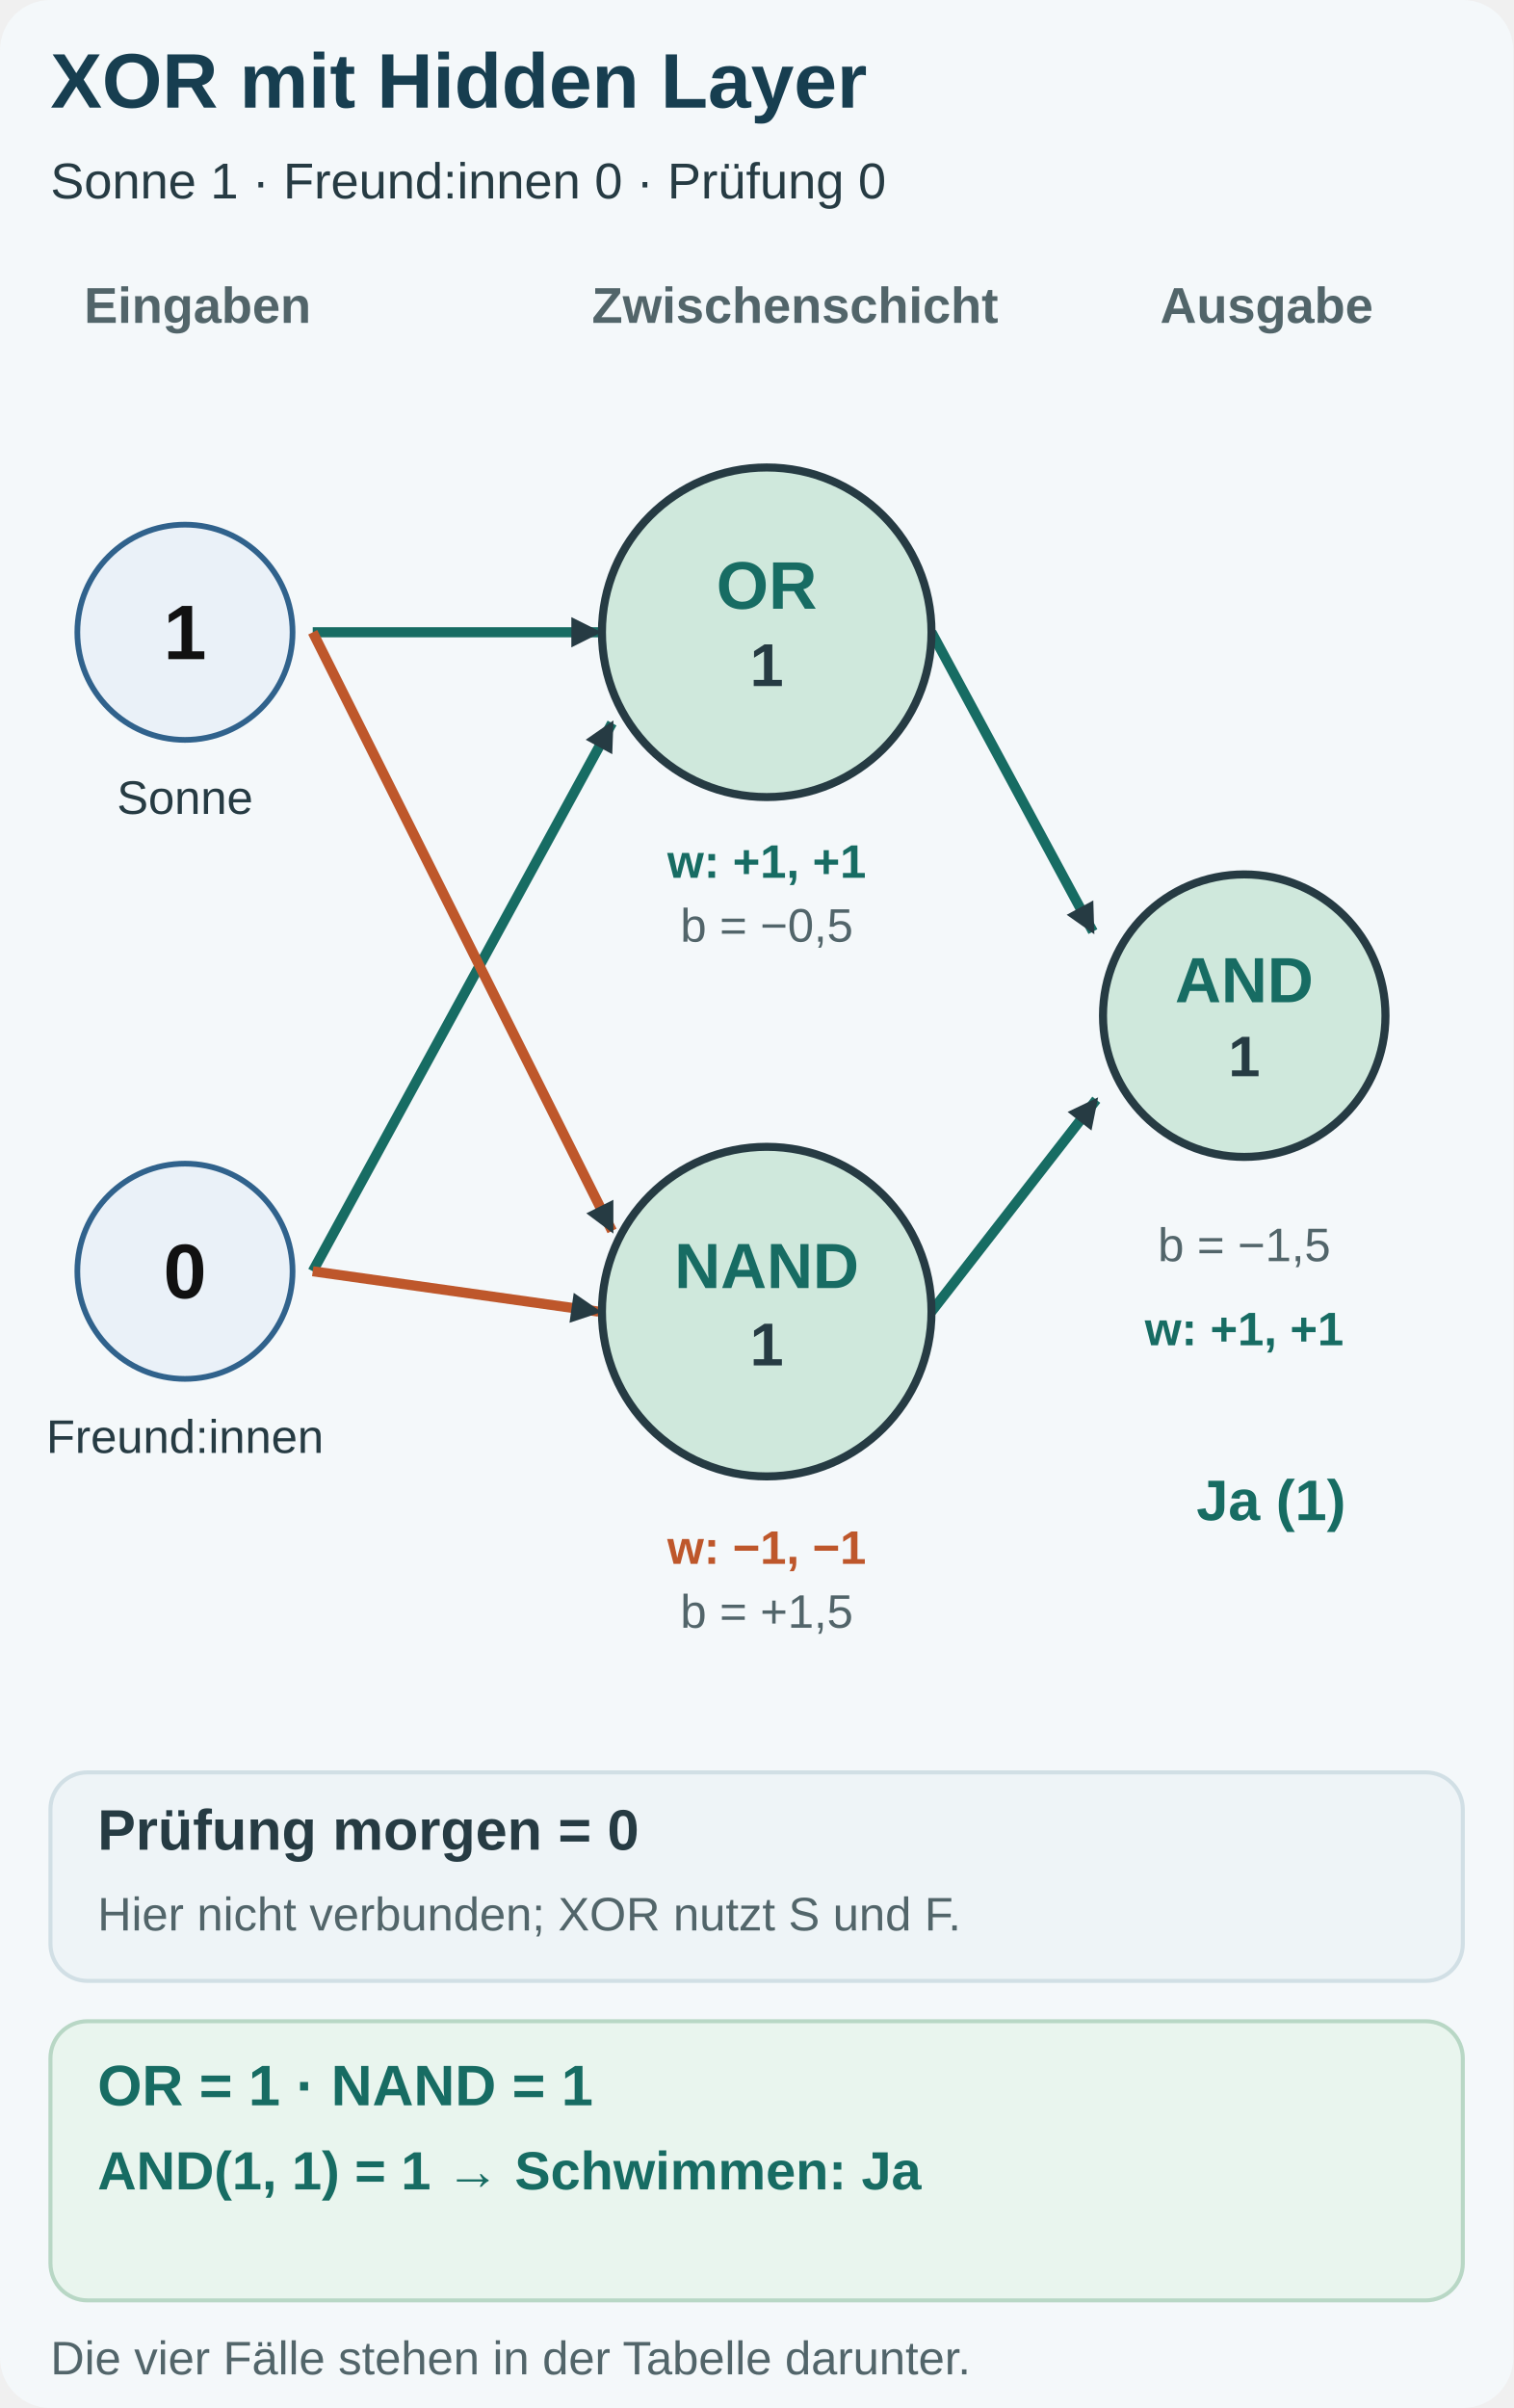
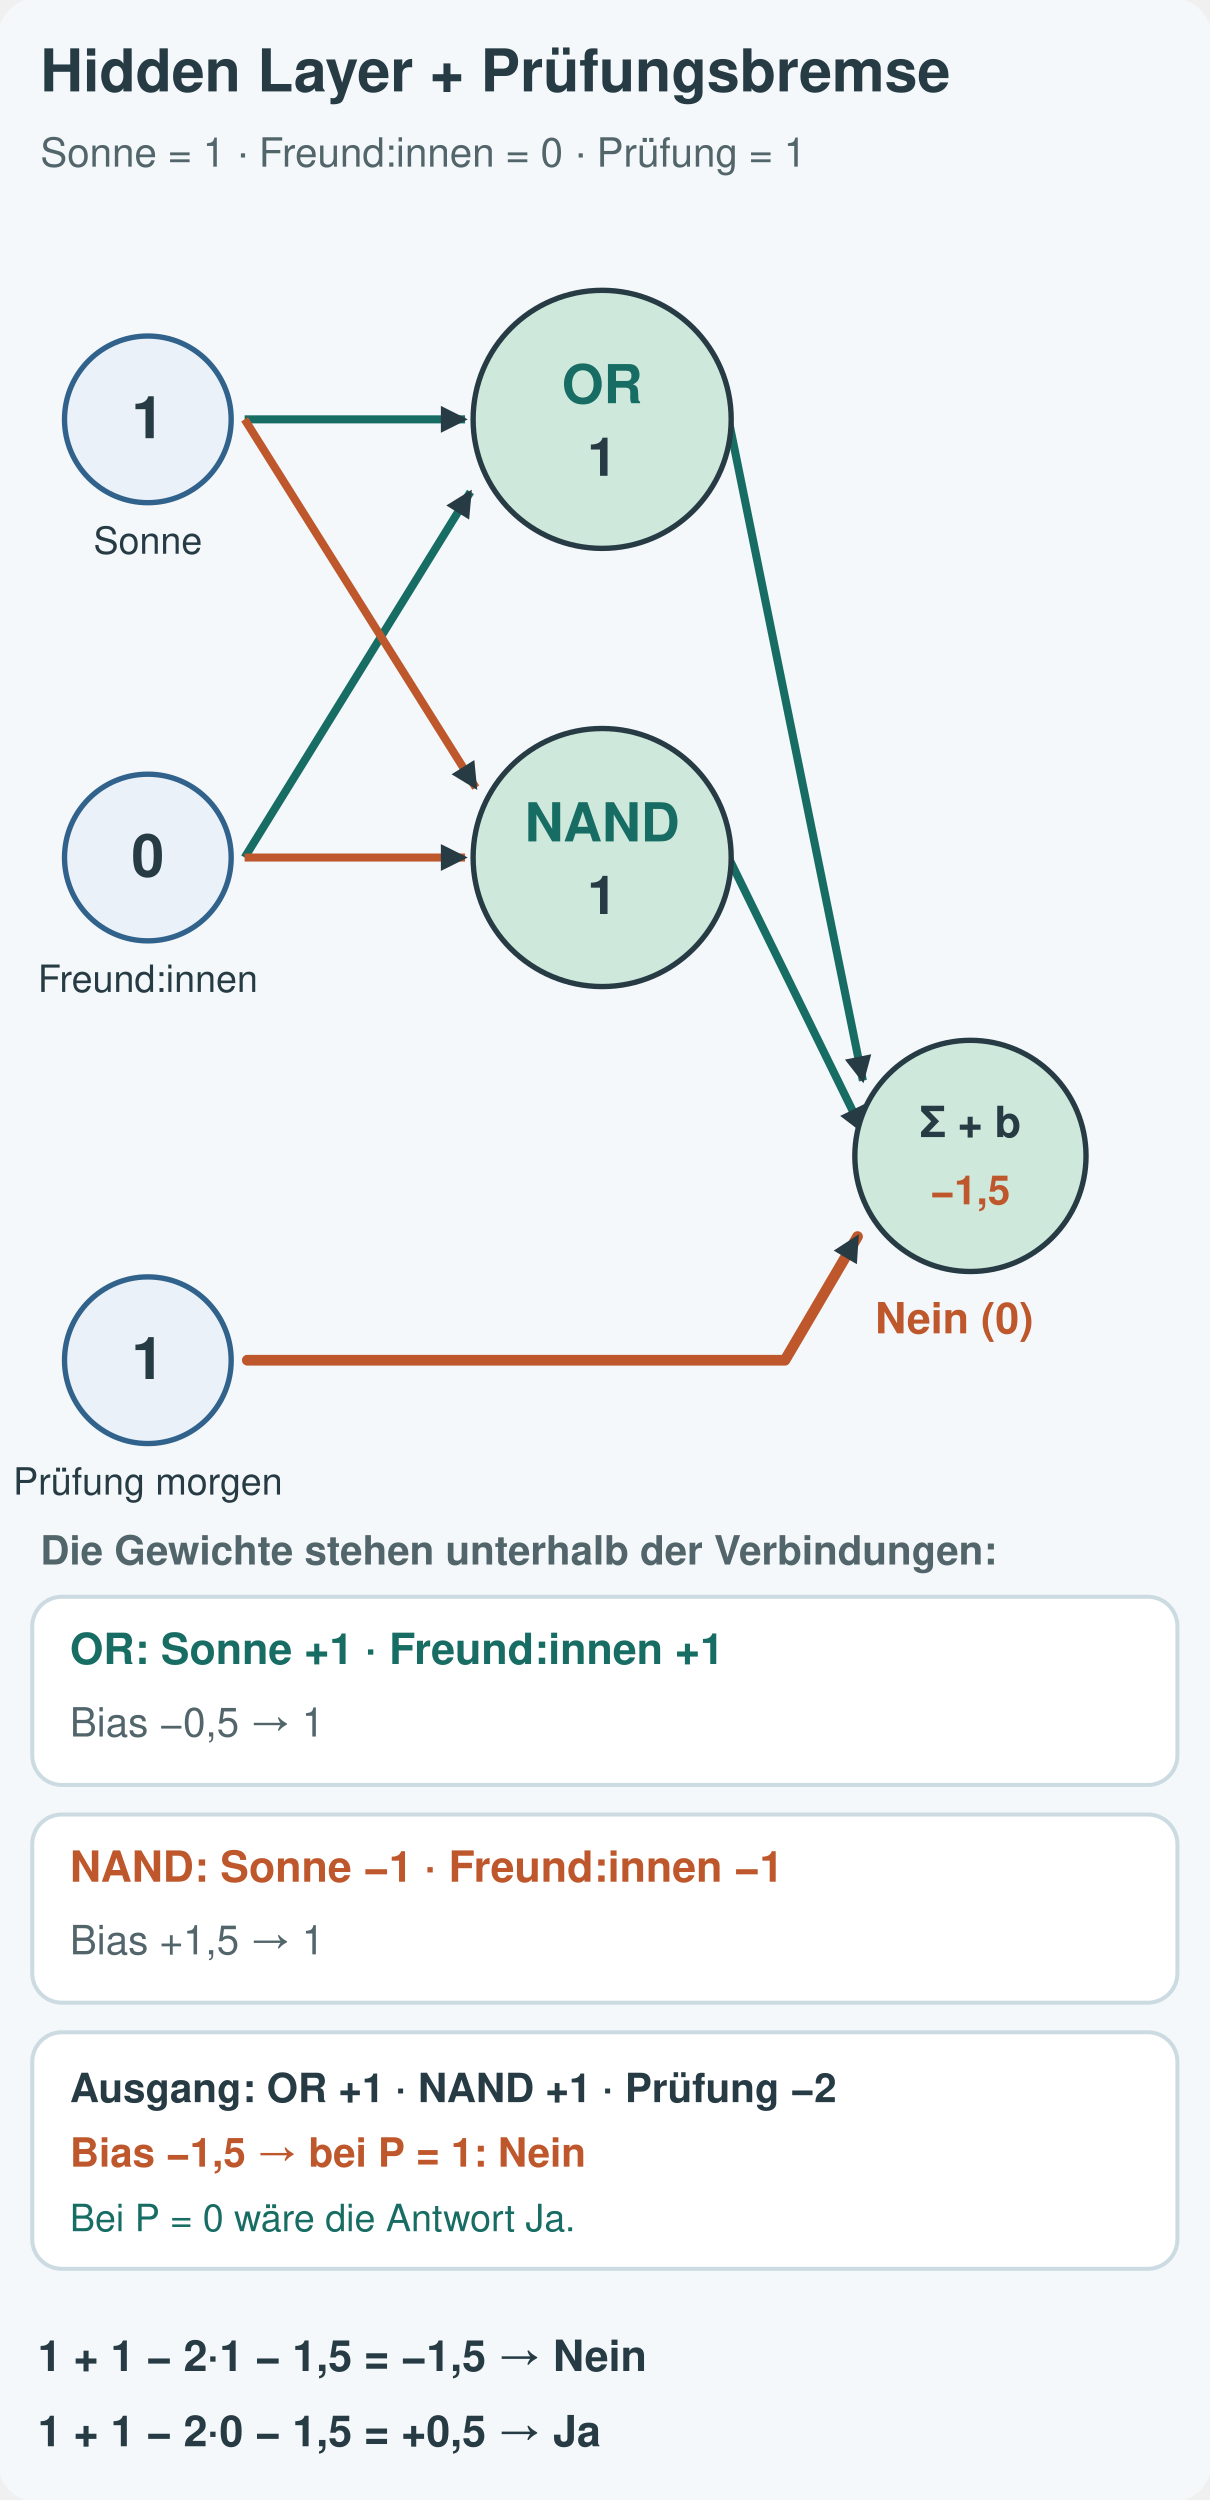
- <svg xmlns="http://www.w3.org/2000/svg" viewBox="0 0 450 716" width="450" height="716" font-family="Arial,Helvetica,sans-serif" role="img" aria-labelledby="title desc">
+ <svg xmlns="http://www.w3.org/2000/svg" width="450" height="930" viewBox="0 0 450 930" font-family="Helvetica,Arial,sans-serif" role="img" aria-labelledby="title description">
  <defs>
-     <marker id="arrow" markerUnits="userSpaceOnUse" viewBox="0 0 10 10" refX="9" refY="5" markerWidth="9" markerHeight="9" orient="auto">
-       <path d="M0 0 L10 5 L0 10 z" fill="#263b43" />
+     <marker id="arr" markerUnits="userSpaceOnUse" viewBox="0 0 10 10" refX="9" refY="5" markerWidth="10" markerHeight="10" orient="auto">
+       <path d="M0,0 L10,5 L0,10 z" fill="#263b43" />
    </marker>
  </defs>
-   <rect x="0" y="0" width="450" height="716" rx="15" fill="#f4f8fa" stroke="#f4f8fa" stroke-width="0" />
-   <text x="15" y="32" font-size="23" fill="#173e50" font-weight="700" text-anchor="start">XOR mit Hidden Layer</text>
-   <text x="15" y="59" font-size="15" fill="#263b43" font-weight="400" text-anchor="start">Sonne 1 · Freund:innen 0 · Prüfung 0</text>
-   <text x="25" y="96" font-size="15" fill="#52656a" font-weight="700" text-anchor="start">Eingaben</text>
-   <text x="176" y="96" font-size="15" fill="#52656a" font-weight="700" text-anchor="start">Zwischenschicht</text>
-   <text x="345" y="96" font-size="15" fill="#52656a" font-weight="700" text-anchor="start">Ausgabe</text>
-   <line x1="93" y1="188" x2="178" y2="188" stroke="#176c63" stroke-width="3" marker-end="url(#arrow)" />
-   <line x1="93" y1="378" x2="182" y2="215" stroke="#176c63" stroke-width="3" marker-end="url(#arrow)" />
-   <line x1="93" y1="188" x2="182" y2="366" stroke="#be572b" stroke-width="3" marker-end="url(#arrow)" />
-   <line x1="93" y1="378" x2="178" y2="390" stroke="#be572b" stroke-width="3" marker-end="url(#arrow)" />
-   <line x1="277" y1="188" x2="325" y2="277" stroke="#176c63" stroke-width="3" marker-end="url(#arrow)" />
-   <line x1="277" y1="390" x2="326" y2="327" stroke="#176c63" stroke-width="3" marker-end="url(#arrow)" />
-   <circle cx="55" cy="188" r="32" fill="#eaf1f8" stroke="#30628c" stroke-width="1.7" />
-   <text x="55" y="196" font-size="23" fill="#111" font-weight="700" text-anchor="middle">1</text>
-   <text x="55" y="242" font-size="14" fill="#263b43" font-weight="400" text-anchor="middle">Sonne</text>
-   <circle cx="55" cy="378" r="32" fill="#eaf1f8" stroke="#30628c" stroke-width="1.7" />
-   <text x="55" y="386" font-size="23" fill="#111" font-weight="700" text-anchor="middle">0</text>
-   <text x="55" y="432" font-size="14" fill="#263b43" font-weight="400" text-anchor="middle">Freund:innen</text>
-   <circle cx="228" cy="188" r="49" fill="#cfe8dc" stroke="#263b43" stroke-width="2.4" />
-   <text x="228" y="181" font-size="20" fill="#176c63" font-weight="700" text-anchor="middle">OR</text>
-   <text x="228" y="204" font-size="18" fill="#263b43" font-weight="700" text-anchor="middle">1</text>
-   <text x="228" y="261" font-size="14" fill="#176c63" font-weight="700" text-anchor="middle">w: +1, +1</text>
-   <text x="228" y="280" font-size="14" fill="#52656a" font-weight="400" text-anchor="middle">b = −0,5</text>
-   <circle cx="228" cy="390" r="49" fill="#cfe8dc" stroke="#263b43" stroke-width="2.4" />
-   <text x="228" y="383" font-size="19" fill="#176c63" font-weight="700" text-anchor="middle">NAND</text>
-   <text x="228" y="406" font-size="18" fill="#263b43" font-weight="700" text-anchor="middle">1</text>
-   <text x="228" y="465" font-size="14" fill="#be572b" font-weight="700" text-anchor="middle">w: −1, −1</text>
-   <text x="228" y="484" font-size="14" fill="#52656a" font-weight="400" text-anchor="middle">b = +1,5</text>
-   <circle cx="370" cy="302" r="42" fill="#cfe8dc" stroke="#263b43" stroke-width="2.4" />
-   <text x="370" y="298" font-size="19" fill="#176c63" font-weight="700" text-anchor="middle">AND</text>
-   <text x="370" y="320" font-size="17" fill="#263b43" font-weight="700" text-anchor="middle">1</text>
-   <text x="370" y="375" font-size="14" fill="#52656a" font-weight="400" text-anchor="middle">b = −1,5</text>
-   <text x="370" y="400" font-size="14" fill="#176c63" font-weight="700" text-anchor="middle">w: +1, +1</text>
-   <text x="378" y="452" font-size="17" fill="#176c63" font-weight="700" text-anchor="middle">Ja (1)</text>
-   <rect x="15" y="527" width="420" height="62" rx="11" fill="#eef4f7" stroke="#d1dfe5" stroke-width="1.2" />
-   <text x="29" y="550" font-size="17" fill="#263b43" font-weight="700" text-anchor="start">Prüfung morgen = 0</text>
-   <text x="29" y="574" font-size="14" fill="#52656a" font-weight="400" text-anchor="start">Hier nicht verbunden; XOR nutzt S und F.</text>
-   <rect x="15" y="601" width="420" height="83" rx="11" fill="#e9f5ee" stroke="#b8d7c5" stroke-width="1.2" />
-   <text x="29" y="626" font-size="17" fill="#176c63" font-weight="700" text-anchor="start">OR = 1  ·  NAND = 1</text>
-   <text x="29" y="651" font-size="16" fill="#176c63" font-weight="700" text-anchor="start">AND(1, 1) = 1  →  Schwimmen: Ja</text>
-   <text x="15" y="706" font-size="14" fill="#52656a" font-weight="400" text-anchor="start">Die vier Fälle stehen in der Tabelle darunter.</text>
+   <rect x="0" y="0" width="450" height="930" rx="14" fill="#f4f8fa" stroke="#f4f8fa" stroke-width="1.5" />
+   <text x="15" y="34" font-size="22" fill="#263b43" font-weight="700" text-anchor="start">Hidden Layer + Prüfungsbremse</text>
+   <text x="15" y="62" font-size="15" fill="#52656a" font-weight="400" text-anchor="start">Sonne = 1 · Freund:innen = 0 · Prüfung = 1</text>
+   <line x1="91" y1="156" x2="173" y2="156" fill="none" stroke="#176c63" stroke-width="3" marker-end="url(#arr)" />
+   <line x1="91" y1="319" x2="175" y2="183" fill="none" stroke="#176c63" stroke-width="3" marker-end="url(#arr)" />
+   <line x1="91" y1="156" x2="177" y2="293" fill="none" stroke="#be572b" stroke-width="3" marker-end="url(#arr)" />
+   <line x1="91" y1="319" x2="173" y2="319" fill="none" stroke="#be572b" stroke-width="3" marker-end="url(#arr)" />
+   <line x1="271" y1="156" x2="321" y2="402" fill="none" stroke="#176c63" stroke-width="3" marker-end="url(#arr)" />
+   <line x1="271" y1="319" x2="321" y2="421" fill="none" stroke="#176c63" stroke-width="3" marker-end="url(#arr)" />
+   <path d="M 92 506 L 292 506 L 319 460" fill="none" stroke="#be572b" stroke-width="4" stroke-linejoin="round" stroke-linecap="round" marker-end="url(#arr)" />
+   <circle cx="55" cy="156" r="31" fill="#eaf1f8" stroke="#30628c" stroke-width="2" />
+   <text x="55" y="163" font-size="22" fill="#263b43" font-weight="700" text-anchor="middle">1</text>
+   <text x="55" y="206" font-size="14" fill="#263b43" font-weight="400" text-anchor="middle">Sonne</text>
+   <circle cx="55" cy="319" r="31" fill="#eaf1f8" stroke="#30628c" stroke-width="2" />
+   <text x="55" y="326" font-size="22" fill="#263b43" font-weight="700" text-anchor="middle">0</text>
+   <text x="55" y="369" font-size="14" fill="#263b43" font-weight="400" text-anchor="middle">Freund:innen</text>
+   <circle cx="55" cy="506" r="31" fill="#eaf1f8" stroke="#30628c" stroke-width="2" />
+   <text x="55" y="513" font-size="22" fill="#263b43" font-weight="700" text-anchor="middle">1</text>
+   <text x="55" y="556" font-size="14" fill="#263b43" font-weight="400" text-anchor="middle">Prüfung morgen</text>
+   <circle cx="224" cy="156" r="48" fill="#cfe8dc" stroke="#263b43" stroke-width="2" />
+   <text x="224" y="150" font-size="20" fill="#176c63" font-weight="700" text-anchor="middle">OR</text>
+   <text x="224" y="177" font-size="20" fill="#263b43" font-weight="700" text-anchor="middle">1</text>
+   <circle cx="224" cy="319" r="48" fill="#cfe8dc" stroke="#263b43" stroke-width="2" />
+   <text x="224" y="313" font-size="20" fill="#176c63" font-weight="700" text-anchor="middle">NAND</text>
+   <text x="224" y="340" font-size="20" fill="#263b43" font-weight="700" text-anchor="middle">1</text>
+   <circle cx="361" cy="430" r="43" fill="#cfe8dc" stroke="#263b43" stroke-width="2" />
+   <text x="361" y="423" font-size="16" fill="#263b43" font-weight="700" text-anchor="middle">Σ + b</text>
+   <text x="361" y="448" font-size="15" fill="#be572b" font-weight="700" text-anchor="middle">−1,5</text>
+   <text x="355" y="496" font-size="16" fill="#be572b" font-weight="700" text-anchor="middle">Nein (0)</text>
+   <text x="15" y="582" font-size="15" fill="#52656a" font-weight="700" text-anchor="start">Die Gewichte stehen unterhalb der Verbindungen:</text>
+   <rect x="12" y="594" width="426" height="70" rx="11" fill="#fff" stroke="#cbdbe1" stroke-width="1.5" />
+   <text x="26" y="619" font-size="16" fill="#176c63" font-weight="700" text-anchor="start">OR: Sonne +1 · Freund:innen +1</text>
+   <text x="26" y="646" font-size="15" fill="#52656a" font-weight="400" text-anchor="start">Bias −0,5  →  1</text>
+   <rect x="12" y="675" width="426" height="70" rx="11" fill="#fff" stroke="#cbdbe1" stroke-width="1.5" />
+   <text x="26" y="700" font-size="16" fill="#be572b" font-weight="700" text-anchor="start">NAND: Sonne −1 · Freund:innen −1</text>
+   <text x="26" y="727" font-size="15" fill="#52656a" font-weight="400" text-anchor="start">Bias +1,5  →  1</text>
+   <rect x="12" y="756" width="426" height="88" rx="11" fill="#fff" stroke="#cbdbe1" stroke-width="1.5" />
+   <text x="26" y="782" font-size="15" fill="#263b43" font-weight="700" text-anchor="start">Ausgang: OR +1 · NAND +1 · Prüfung −2</text>
+   <text x="26" y="806" font-size="15" fill="#be572b" font-weight="700" text-anchor="start">Bias −1,5  →  bei P = 1: Nein</text>
+   <text x="26" y="830" font-size="14" fill="#176c63" font-weight="400" text-anchor="start">Bei P = 0 wäre die Antwort Ja.</text>
+   <text x="14" y="882" font-size="16" fill="#263b43" font-weight="700" text-anchor="start">1 + 1 − 2·1 − 1,5 = −1,5  →  Nein</text>
+   <text x="14" y="910" font-size="16" fill="#263b43" font-weight="700" text-anchor="start">1 + 1 − 2·0 − 1,5 = +0,5  →  Ja</text>
</svg>
